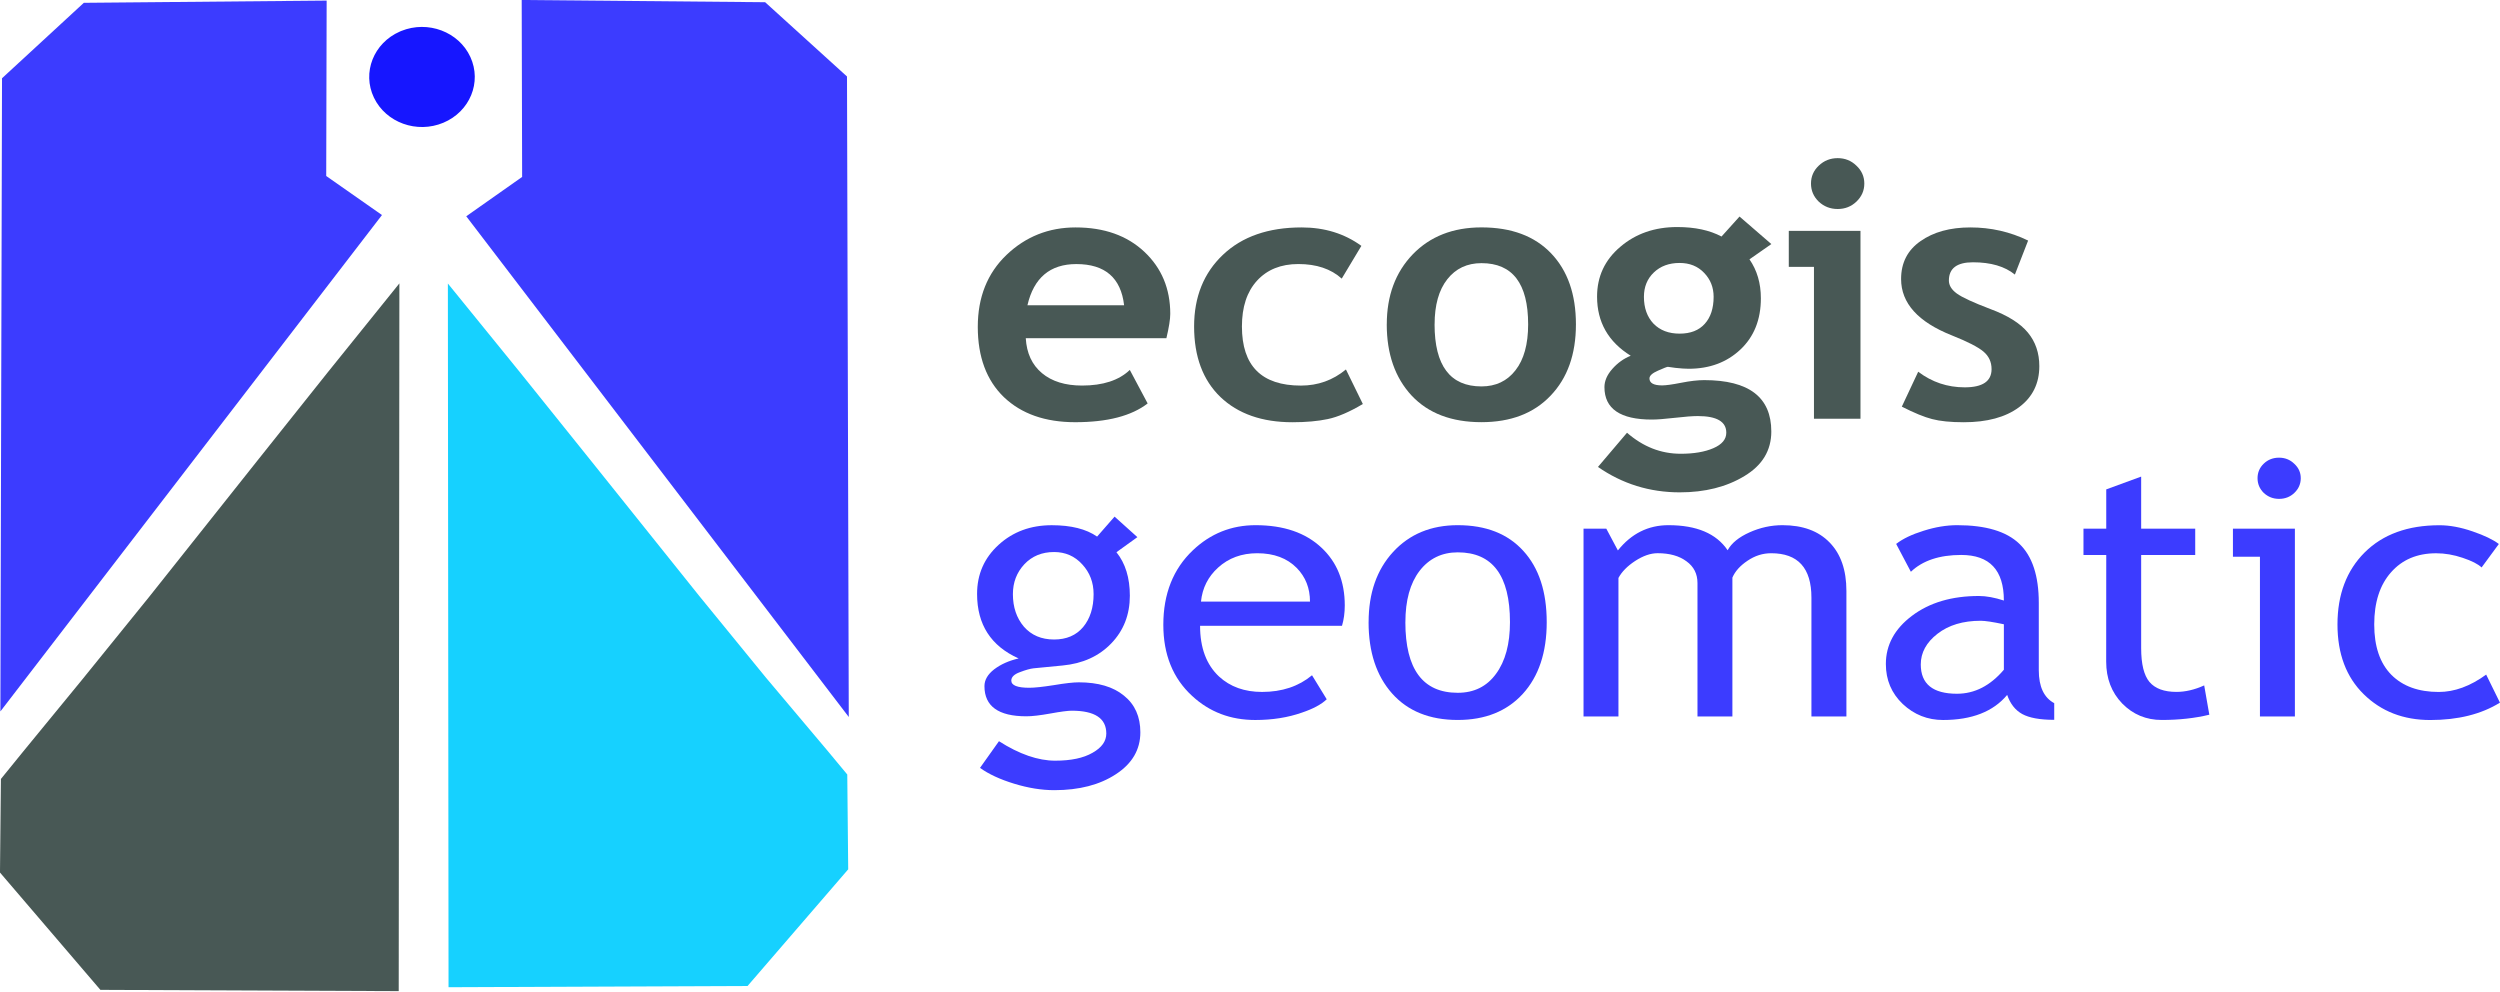
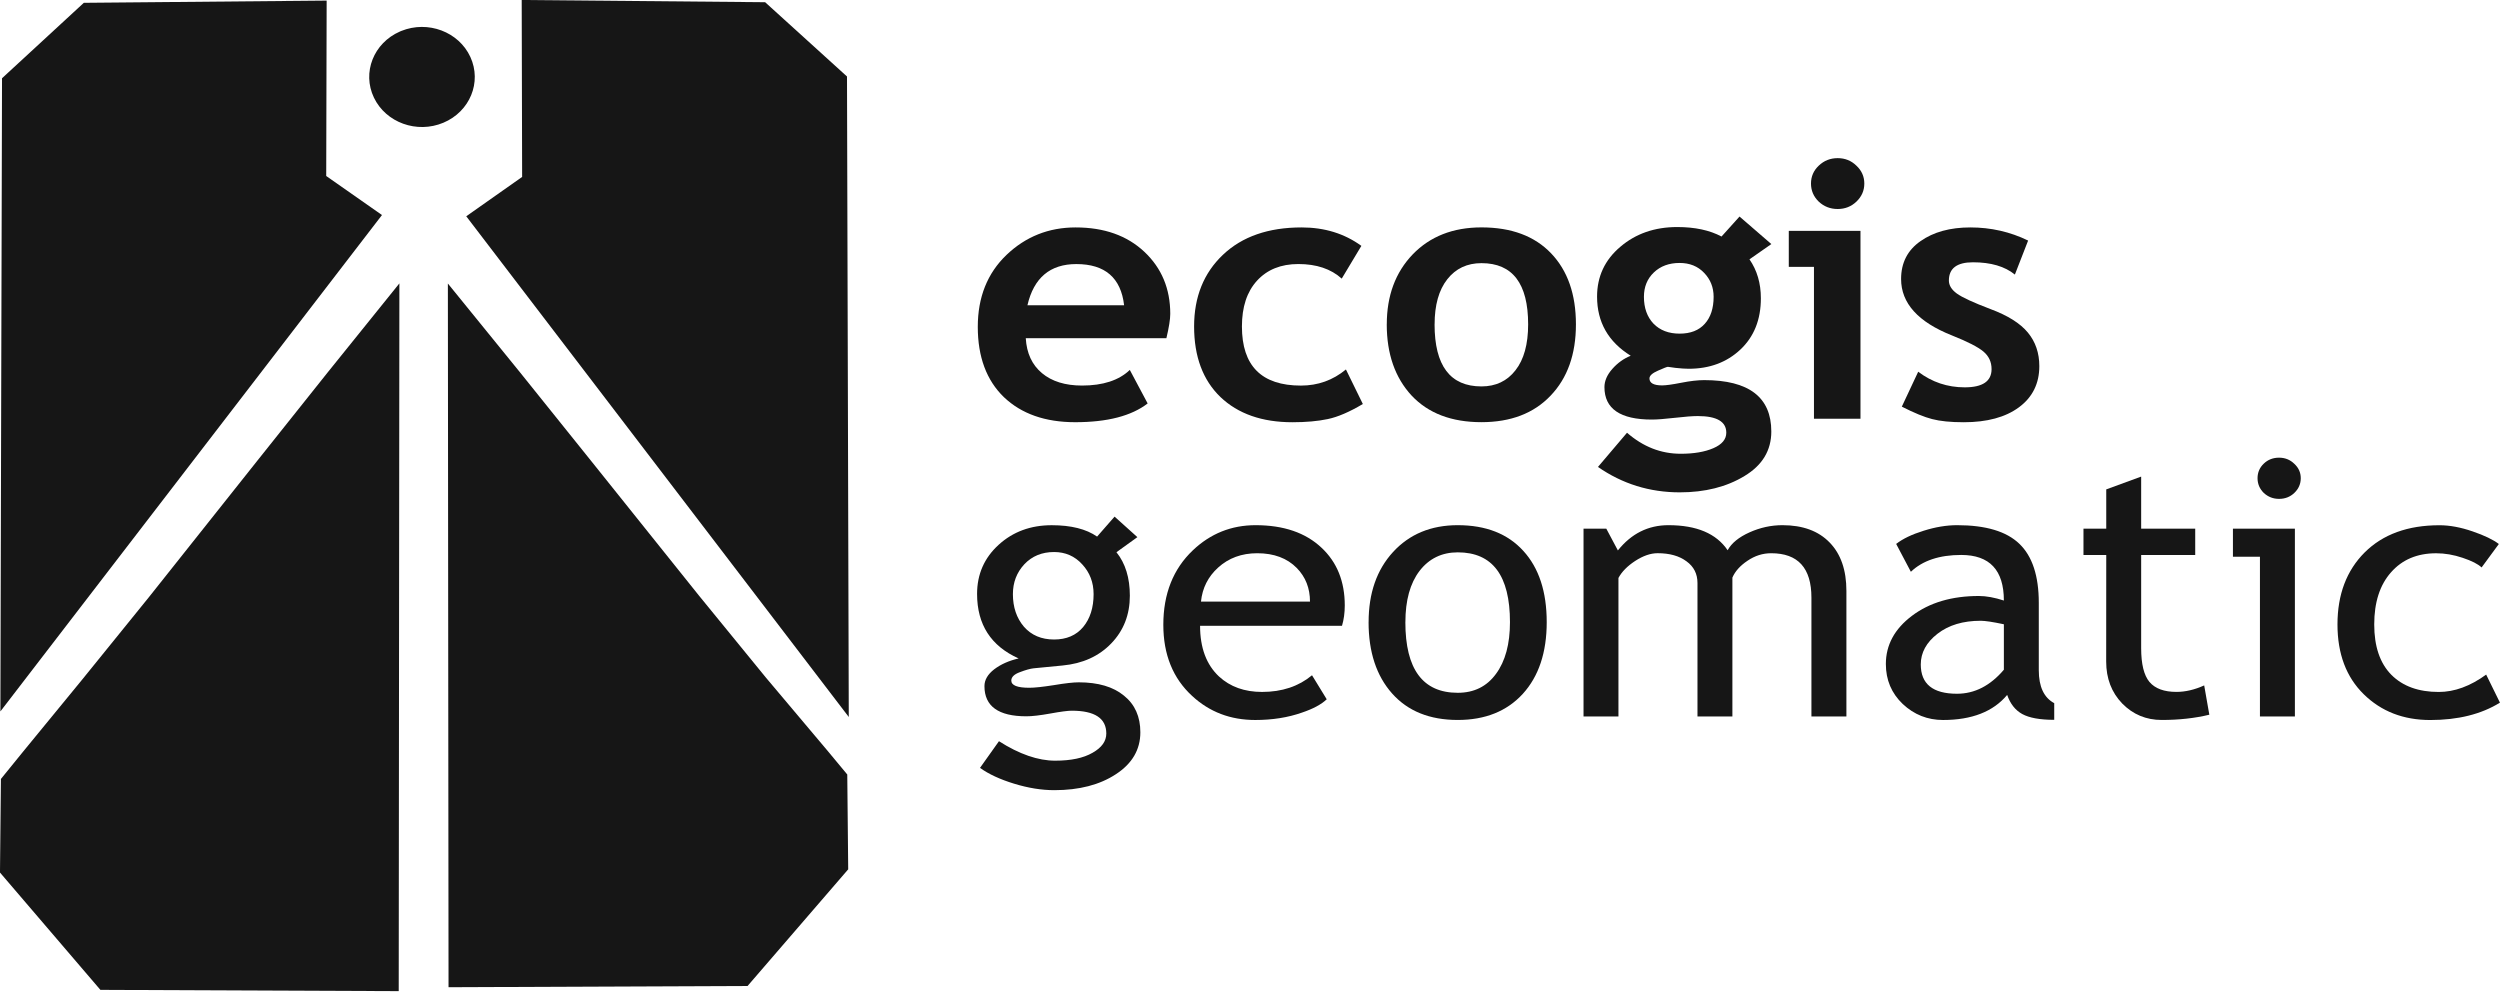
<svg xmlns="http://www.w3.org/2000/svg" width="563.976" height="223.584" viewBox="0 0 149.219 59.157" version="1.1" id="svg13551">
  <defs id="defs13548" />
  <g id="layer1" transform="translate(-26.06871,-70.61334)">
-     <g id="g7654" transform="matrix(1.990416,0,0,1.898752,-210.3604,-105.3855)">
-       <g id="g1228" transform="translate(13.22917,58.73752)">
-         <path style="fill:#0000ff;fill-opacity:0.914;stroke-width:0.126;paint-order:stroke fill markers" id="path577" d="m 117.586,34.928 a 1.583,1.573 0 0 1 2.074,0.818 1.583,1.573 0 0 1 -0.809,2.066 1.583,1.573 0 0 1 -2.084,-0.79 1.583,1.573 0 0 1 0.781,-2.077" />
-         <path style="fill:#00ccff;fill-opacity:0.914;stroke-width:0.265;paint-order:stroke fill markers" d="m 118.985,42.867 2.163,2.792 2.124,2.773 3.244,4.247 2.006,2.576 1.828,2.274 0.612,0.772 0.028,2.981 -3.018,3.667 -8.967,0.039 z" id="path579" />
-         <path style="fill:#374845;fill-opacity:0.914;stroke-width:0.265;paint-order:stroke fill markers" d="m 117.531,42.863 -2.158,2.808 -2.119,2.788 -3.237,4.271 -2.001,2.591 -1.756,2.245 -0.678,0.875 -0.028,2.942 3.011,3.688 8.946,0.04 z" id="path579-8" />
-         <path style="fill:#2a2aff;fill-opacity:0.914;stroke-width:0.258;paint-order:stroke fill markers" d="m 121.199,33.954 0.013,5.562 -1.676,1.237 11.471,15.74 -0.053,-20.134 -2.455,-2.335 z" id="path652" />
-         <path style="fill:#2a2aff;fill-opacity:0.914;stroke-width:0.256;paint-order:stroke fill markers" d="m 115.35,33.973 -0.013,5.514 1.672,1.227 -11.443,15.604 0.049,-19.904 2.453,-2.371 z" id="path652-7" />
+     <g id="g7654" transform="matrix(1.990416,0,0,1.898752,-210.3604,-105.3855)" style="fill:#000000">
+       <g id="g1228" transform="translate(13.22917,58.73752)" style="fill:#000000">
+         <path style="fill:#000000;fill-opacity:0.914;stroke-width:0.126;paint-order:stroke fill markers" id="path577" d="m 117.586,34.928 a 1.583,1.573 0 0 1 2.074,0.818 1.583,1.573 0 0 1 -0.809,2.066 1.583,1.573 0 0 1 -2.084,-0.79 1.583,1.573 0 0 1 0.781,-2.077" />
+         <path style="fill:#000000;fill-opacity:0.914;stroke-width:0.265;paint-order:stroke fill markers" d="m 118.985,42.867 2.163,2.792 2.124,2.773 3.244,4.247 2.006,2.576 1.828,2.274 0.612,0.772 0.028,2.981 -3.018,3.667 -8.967,0.039 z" id="path579" />
+         <path style="fill:#000000;fill-opacity:0.914;stroke-width:0.265;paint-order:stroke fill markers" d="m 117.531,42.863 -2.158,2.808 -2.119,2.788 -3.237,4.271 -2.001,2.591 -1.756,2.245 -0.678,0.875 -0.028,2.942 3.011,3.688 8.946,0.04 z" id="path579-8" />
+         <path style="fill:#000000;fill-opacity:0.914;stroke-width:0.258;paint-order:stroke fill markers" d="m 121.199,33.954 0.013,5.562 -1.676,1.237 11.471,15.74 -0.053,-20.134 -2.455,-2.335 z" id="path652" />
+         <path style="fill:#000000;fill-opacity:0.914;stroke-width:0.256;paint-order:stroke fill markers" d="m 115.35,33.973 -0.013,5.514 1.672,1.227 -11.443,15.604 0.049,-19.904 2.453,-2.371 z" id="path652-7" />
      </g>
-       <g aria-label="ecogis" id="text730" style="font-weight:bold;font-size:11.289px;font-family:'Trebuchet MS';-inkscape-font-specification:'Trebuchet MS, Bold';fill:#374845;fill-opacity:0.914;stroke-width:0.265;paint-order:stroke fill markers" />
-       <g id="g7629">
-         <path d="m 153.761,103.324 h -4.217 q 0.039,0.706 0.485,1.097 0.446,0.391 1.202,0.391 0.943,0 1.433,-0.491 l 0.535,1.053 q -0.728,0.59 -2.172,0.59 -1.35,0 -2.139,-0.788 -0.783,-0.794 -0.783,-2.21 0,-1.395 0.86,-2.26 0.865,-0.865 2.073,-0.865 1.284,0 2.062,0.766 0.777,0.766 0.777,1.951 0,0.254 -0.116,0.766 z m -4.167,-1.036 h 2.899 q -0.143,-1.295 -1.433,-1.295 -1.18,0 -1.466,1.295 z" id="path7578" style="font-weight:bold;font-size:11.289px;font-family:'Trebuchet MS';-inkscape-font-specification:'Trebuchet MS, Bold';fill:#374845;fill-opacity:0.914;stroke-width:0.265;paint-order:stroke fill markers" />
-         <path d="m 159.609,100.419 -0.59,1.031 q -0.485,-0.458 -1.301,-0.458 -0.783,0 -1.24,0.524 -0.452,0.518 -0.452,1.439 0,1.858 1.769,1.858 0.766,0 1.35,-0.507 l 0.507,1.086 q -0.601,0.375 -1.053,0.474 -0.446,0.099 -1.058,0.099 -1.367,0 -2.161,-0.794 -0.788,-0.799 -0.788,-2.216 0,-1.395 0.865,-2.254 0.865,-0.86 2.359,-0.86 1.031,0 1.791,0.579 z" id="path7580" style="font-weight:bold;font-size:11.289px;font-family:'Trebuchet MS';-inkscape-font-specification:'Trebuchet MS, Bold';fill:#374845;fill-opacity:0.914;stroke-width:0.265;paint-order:stroke fill markers" />
-         <path d="m 160.37,102.888 q 0,-1.35 0.777,-2.199 0.783,-0.849 2.062,-0.849 1.345,0 2.089,0.816 0.744,0.816 0.744,2.232 0,1.411 -0.761,2.243 -0.755,0.832 -2.073,0.832 -1.345,0 -2.095,-0.838 -0.744,-0.843 -0.744,-2.238 z m 1.433,0 q 0,1.951 1.406,1.951 0.645,0 1.02,-0.507 0.38,-0.507 0.38,-1.444 0,-1.924 -1.4,-1.924 -0.645,0 -1.025,0.507 -0.38,0.507 -0.38,1.417 z" id="path7582" style="font-weight:bold;font-size:11.289px;font-family:'Trebuchet MS';-inkscape-font-specification:'Trebuchet MS, Bold';fill:#374845;fill-opacity:0.914;stroke-width:0.265;paint-order:stroke fill markers" />
-         <path d="m 166.703,107.37 0.871,-1.075 q 0.722,0.661 1.61,0.661 0.595,0 0.981,-0.176 0.386,-0.176 0.386,-0.485 0,-0.524 -0.854,-0.524 -0.232,0 -0.689,0.055 -0.458,0.055 -0.689,0.055 -1.422,0 -1.422,-1.02 0,-0.292 0.237,-0.573 0.237,-0.281 0.551,-0.413 -1.009,-0.656 -1.009,-1.858 0,-0.948 0.695,-1.565 0.695,-0.623 1.709,-0.623 0.794,0 1.328,0.298 l 0.54,-0.628 0.954,0.865 -0.656,0.48 q 0.342,0.518 0.342,1.224 0,1.009 -0.617,1.615 -0.612,0.601 -1.549,0.601 -0.149,0 -0.397,-0.028 l -0.226,-0.033 q -0.039,0 -0.298,0.121 -0.254,0.116 -0.254,0.243 0,0.22 0.38,0.22 0.171,0 0.573,-0.083 0.402,-0.083 0.689,-0.083 2.012,0 2.012,1.615 0,0.893 -0.805,1.4 -0.805,0.513 -1.94,0.513 -1.356,0 -2.453,-0.799 z m 1.378,-5.347 q 0,0.524 0.287,0.843 0.292,0.314 0.783,0.314 0.491,0 0.755,-0.309 0.265,-0.309 0.265,-0.849 0,-0.446 -0.287,-0.755 -0.281,-0.309 -0.733,-0.309 -0.474,0 -0.772,0.298 -0.298,0.298 -0.298,0.766 z" id="path7584" style="font-weight:bold;font-size:11.289px;font-family:'Trebuchet MS';-inkscape-font-specification:'Trebuchet MS, Bold';fill:#374845;fill-opacity:0.914;stroke-width:0.265;paint-order:stroke fill markers" />
-         <path d="m 173.891,97.663 q 0.331,0 0.562,0.237 0.237,0.232 0.237,0.562 0,0.331 -0.237,0.568 -0.232,0.232 -0.562,0.232 -0.331,0 -0.568,-0.232 -0.232,-0.237 -0.232,-0.568 0,-0.331 0.232,-0.562 0.237,-0.237 0.568,-0.237 z m -0.711,8.191 v -4.774 h -0.755 v -1.13 h 2.15 v 5.904 z" id="path7586" style="font-weight:bold;font-size:11.289px;font-family:'Trebuchet MS';-inkscape-font-specification:'Trebuchet MS, Bold';fill:#374845;fill-opacity:0.914;stroke-width:0.265;paint-order:stroke fill markers" />
-         <path d="m 175.815,105.474 0.491,-1.097 q 0.617,0.491 1.395,0.491 0.805,0 0.805,-0.573 0,-0.336 -0.243,-0.551 -0.243,-0.215 -0.943,-0.507 -1.527,-0.634 -1.527,-1.775 0,-0.766 0.584,-1.191 0.584,-0.43 1.494,-0.43 0.921,0 1.731,0.413 l -0.397,1.069 q -0.452,-0.386 -1.257,-0.386 -0.722,0 -0.722,0.573 0,0.226 0.237,0.408 0.237,0.182 1.014,0.491 0.777,0.303 1.119,0.739 0.342,0.435 0.342,1.053 0,0.821 -0.612,1.295 -0.606,0.469 -1.654,0.469 -0.59,0 -0.948,-0.099 -0.353,-0.094 -0.909,-0.391 z" id="path7588" style="font-weight:bold;font-size:11.289px;font-family:'Trebuchet MS';-inkscape-font-specification:'Trebuchet MS, Bold';fill:#374845;fill-opacity:0.914;stroke-width:0.265;paint-order:stroke fill markers" />
-         <g aria-label="geomatic" id="text730-6" style="font-size:11.289px;font-family:'Trebuchet MS';-inkscape-font-specification:'Trebuchet MS, Normal';fill:#2a2aff;fill-opacity:0.914;stroke-width:0.265;paint-order:stroke fill markers">
-           <path d="m 148.172,116.83 0.568,-0.838 q 0.915,0.612 1.687,0.612 0.711,0 1.119,-0.248 0.413,-0.243 0.413,-0.606 0,-0.717 -1.036,-0.717 -0.176,0 -0.639,0.088 -0.463,0.088 -0.722,0.088 -1.257,0 -1.257,-0.948 0,-0.292 0.292,-0.529 0.298,-0.237 0.733,-0.342 -1.246,-0.584 -1.246,-2.028 0,-0.926 0.645,-1.543 0.645,-0.617 1.593,-0.617 0.871,0 1.361,0.358 l 0.524,-0.628 0.684,0.645 -0.628,0.474 q 0.402,0.524 0.402,1.367 0,0.893 -0.557,1.499 -0.557,0.606 -1.461,0.695 l -0.865,0.088 q -0.154,0.017 -0.413,0.121 -0.259,0.099 -0.259,0.265 0,0.226 0.54,0.226 0.237,0 0.739,-0.083 0.502,-0.088 0.744,-0.088 0.871,0 1.356,0.419 0.491,0.413 0.491,1.152 0,0.816 -0.733,1.317 -0.728,0.502 -1.847,0.502 -0.573,0 -1.207,-0.204 -0.634,-0.204 -1.02,-0.496 z m 2.221,-6.785 q -0.546,0 -0.893,0.386 -0.342,0.386 -0.342,0.937 0,0.617 0.331,1.025 0.336,0.402 0.904,0.402 0.557,0 0.871,-0.391 0.314,-0.397 0.314,-1.036 0,-0.551 -0.342,-0.937 -0.336,-0.386 -0.843,-0.386 z" id="path7591" />
-           <path d="m 159.026,112.365 h -4.255 q 0,1.036 0.568,1.593 0.502,0.485 1.29,0.485 0.898,0 1.499,-0.524 l 0.441,0.755 q -0.243,0.243 -0.744,0.419 -0.628,0.232 -1.4,0.232 -1.113,0 -1.891,-0.755 -0.865,-0.832 -0.865,-2.238 0,-1.461 0.887,-2.343 0.794,-0.788 1.88,-0.788 1.262,0 1.979,0.711 0.695,0.683 0.695,1.813 0,0.347 -0.083,0.639 z m -2.541,-2.282 q -0.7,0 -1.174,0.452 -0.452,0.43 -0.513,1.069 h 3.269 q 0,-0.634 -0.397,-1.058 -0.435,-0.463 -1.185,-0.463 z" id="path7593" />
-           <path d="m 159.825,112.249 q 0,-1.367 0.733,-2.205 0.739,-0.843 1.94,-0.843 1.268,0 1.968,0.81 0.7,0.805 0.7,2.238 0,1.428 -0.717,2.254 -0.717,0.821 -1.951,0.821 -1.262,0 -1.968,-0.832 -0.706,-0.832 -0.706,-2.243 z m 1.102,0 q 0,2.221 1.571,2.221 0.733,0 1.147,-0.595 0.419,-0.595 0.419,-1.626 0,-2.194 -1.565,-2.194 -0.717,0 -1.147,0.584 -0.424,0.584 -0.424,1.61 z" id="path7595" />
-           <path d="m 173.104,115.215 v -3.737 q 0,-1.395 -1.207,-1.395 -0.38,0 -0.711,0.237 -0.331,0.232 -0.452,0.529 v 4.366 h -1.047 v -4.195 q 0,-0.435 -0.331,-0.684 -0.325,-0.254 -0.865,-0.254 -0.314,0 -0.672,0.243 -0.353,0.243 -0.502,0.535 v 4.355 h -1.047 v -5.904 h 0.683 l 0.347,0.684 q 0.606,-0.794 1.516,-0.794 1.268,0 1.775,0.788 0.176,-0.336 0.656,-0.562 0.48,-0.226 0.987,-0.226 0.915,0 1.417,0.546 0.502,0.54 0.502,1.521 v 3.947 z" id="path7597" />
-           <path d="m 178.974,114.537 q -0.628,0.788 -1.924,0.788 -0.695,0 -1.207,-0.502 -0.507,-0.507 -0.507,-1.257 0,-0.898 0.783,-1.516 0.788,-0.623 2.006,-0.623 0.331,0 0.75,0.143 0,-1.433 -1.279,-1.433 -0.981,0 -1.51,0.529 l -0.441,-0.876 q 0.298,-0.243 0.821,-0.413 0.529,-0.176 1.009,-0.176 1.284,0 1.863,0.584 0.584,0.584 0.584,1.858 v 2.117 q 0,0.777 0.463,1.036 v 0.524 q -0.639,0 -0.959,-0.182 -0.314,-0.182 -0.452,-0.601 z m -0.099,-2.221 q -0.496,-0.11 -0.695,-0.11 -0.794,0 -1.295,0.408 -0.502,0.408 -0.502,0.965 0,0.921 1.086,0.921 0.794,0 1.406,-0.755 z" id="path7599" />
-           <path d="m 181.945,110.138 h -0.683 v -0.827 h 0.683 v -1.235 l 1.047,-0.402 v 1.637 h 1.621 v 0.827 h -1.621 v 2.932 q 0,0.744 0.248,1.058 0.254,0.314 0.81,0.314 0.402,0 0.832,-0.204 l 0.154,0.921 q -0.65,0.165 -1.428,0.165 -0.7,0 -1.185,-0.518 -0.48,-0.524 -0.48,-1.317 z" id="path7601" />
-           <path d="m 187.127,107.079 q 0.27,0 0.458,0.193 0.193,0.187 0.193,0.452 0,0.27 -0.193,0.463 -0.187,0.187 -0.458,0.187 -0.265,0 -0.458,-0.187 -0.187,-0.193 -0.187,-0.463 0,-0.27 0.187,-0.458 0.187,-0.187 0.458,-0.187 z m -0.573,8.136 v -5.022 h -0.81 v -0.882 h 1.858 v 5.904 z" id="path7603" />
-           <path d="m 193.719,109.791 -0.518,0.739 q -0.16,-0.16 -0.568,-0.303 -0.402,-0.143 -0.794,-0.143 -0.854,0 -1.356,0.601 -0.502,0.595 -0.502,1.637 0,1.036 0.513,1.582 0.513,0.54 1.422,0.54 0.706,0 1.422,-0.546 l 0.413,0.882 q -0.843,0.546 -2.089,0.546 -1.207,0 -1.995,-0.81 -0.788,-0.81 -0.788,-2.194 0,-1.411 0.816,-2.265 0.821,-0.854 2.243,-0.854 0.458,0 0.992,0.193 0.535,0.193 0.788,0.397 z" id="path7605" />
+       <g aria-label="ecogis" id="text730" style="font-weight:bold;font-size:11.289px;font-family:'Trebuchet MS';-inkscape-font-specification:'Trebuchet MS, Bold';fill:#000000;fill-opacity:0.914;stroke-width:0.265;paint-order:stroke fill markers" />
+       <g id="g7629" style="fill:#000000">
+         <path d="m 153.761,103.324 h -4.217 q 0.039,0.706 0.485,1.097 0.446,0.391 1.202,0.391 0.943,0 1.433,-0.491 l 0.535,1.053 q -0.728,0.59 -2.172,0.59 -1.35,0 -2.139,-0.788 -0.783,-0.794 -0.783,-2.21 0,-1.395 0.86,-2.26 0.865,-0.865 2.073,-0.865 1.284,0 2.062,0.766 0.777,0.766 0.777,1.951 0,0.254 -0.116,0.766 z m -4.167,-1.036 h 2.899 q -0.143,-1.295 -1.433,-1.295 -1.18,0 -1.466,1.295 z" id="path7578" style="font-weight:bold;font-size:11.289px;font-family:'Trebuchet MS';-inkscape-font-specification:'Trebuchet MS, Bold';fill:#000000;fill-opacity:0.914;stroke-width:0.265;paint-order:stroke fill markers" />
+         <path d="m 159.609,100.419 -0.59,1.031 q -0.485,-0.458 -1.301,-0.458 -0.783,0 -1.24,0.524 -0.452,0.518 -0.452,1.439 0,1.858 1.769,1.858 0.766,0 1.35,-0.507 l 0.507,1.086 q -0.601,0.375 -1.053,0.474 -0.446,0.099 -1.058,0.099 -1.367,0 -2.161,-0.794 -0.788,-0.799 -0.788,-2.216 0,-1.395 0.865,-2.254 0.865,-0.86 2.359,-0.86 1.031,0 1.791,0.579 z" id="path7580" style="font-weight:bold;font-size:11.289px;font-family:'Trebuchet MS';-inkscape-font-specification:'Trebuchet MS, Bold';fill:#000000;fill-opacity:0.914;stroke-width:0.265;paint-order:stroke fill markers" />
+         <path d="m 160.37,102.888 q 0,-1.35 0.777,-2.199 0.783,-0.849 2.062,-0.849 1.345,0 2.089,0.816 0.744,0.816 0.744,2.232 0,1.411 -0.761,2.243 -0.755,0.832 -2.073,0.832 -1.345,0 -2.095,-0.838 -0.744,-0.843 -0.744,-2.238 z m 1.433,0 q 0,1.951 1.406,1.951 0.645,0 1.02,-0.507 0.38,-0.507 0.38,-1.444 0,-1.924 -1.4,-1.924 -0.645,0 -1.025,0.507 -0.38,0.507 -0.38,1.417 z" id="path7582" style="font-weight:bold;font-size:11.289px;font-family:'Trebuchet MS';-inkscape-font-specification:'Trebuchet MS, Bold';fill:#000000;fill-opacity:0.914;stroke-width:0.265;paint-order:stroke fill markers" />
+         <path d="m 166.703,107.37 0.871,-1.075 q 0.722,0.661 1.61,0.661 0.595,0 0.981,-0.176 0.386,-0.176 0.386,-0.485 0,-0.524 -0.854,-0.524 -0.232,0 -0.689,0.055 -0.458,0.055 -0.689,0.055 -1.422,0 -1.422,-1.02 0,-0.292 0.237,-0.573 0.237,-0.281 0.551,-0.413 -1.009,-0.656 -1.009,-1.858 0,-0.948 0.695,-1.565 0.695,-0.623 1.709,-0.623 0.794,0 1.328,0.298 l 0.54,-0.628 0.954,0.865 -0.656,0.48 q 0.342,0.518 0.342,1.224 0,1.009 -0.617,1.615 -0.612,0.601 -1.549,0.601 -0.149,0 -0.397,-0.028 l -0.226,-0.033 q -0.039,0 -0.298,0.121 -0.254,0.116 -0.254,0.243 0,0.22 0.38,0.22 0.171,0 0.573,-0.083 0.402,-0.083 0.689,-0.083 2.012,0 2.012,1.615 0,0.893 -0.805,1.4 -0.805,0.513 -1.94,0.513 -1.356,0 -2.453,-0.799 z m 1.378,-5.347 q 0,0.524 0.287,0.843 0.292,0.314 0.783,0.314 0.491,0 0.755,-0.309 0.265,-0.309 0.265,-0.849 0,-0.446 -0.287,-0.755 -0.281,-0.309 -0.733,-0.309 -0.474,0 -0.772,0.298 -0.298,0.298 -0.298,0.766 z" id="path7584" style="font-weight:bold;font-size:11.289px;font-family:'Trebuchet MS';-inkscape-font-specification:'Trebuchet MS, Bold';fill:#000000;fill-opacity:0.914;stroke-width:0.265;paint-order:stroke fill markers" />
+         <path d="m 173.891,97.663 q 0.331,0 0.562,0.237 0.237,0.232 0.237,0.562 0,0.331 -0.237,0.568 -0.232,0.232 -0.562,0.232 -0.331,0 -0.568,-0.232 -0.232,-0.237 -0.232,-0.568 0,-0.331 0.232,-0.562 0.237,-0.237 0.568,-0.237 z m -0.711,8.191 v -4.774 h -0.755 v -1.13 h 2.15 v 5.904 z" id="path7586" style="font-weight:bold;font-size:11.289px;font-family:'Trebuchet MS';-inkscape-font-specification:'Trebuchet MS, Bold';fill:#000000;fill-opacity:0.914;stroke-width:0.265;paint-order:stroke fill markers" />
+         <path d="m 175.815,105.474 0.491,-1.097 q 0.617,0.491 1.395,0.491 0.805,0 0.805,-0.573 0,-0.336 -0.243,-0.551 -0.243,-0.215 -0.943,-0.507 -1.527,-0.634 -1.527,-1.775 0,-0.766 0.584,-1.191 0.584,-0.43 1.494,-0.43 0.921,0 1.731,0.413 l -0.397,1.069 q -0.452,-0.386 -1.257,-0.386 -0.722,0 -0.722,0.573 0,0.226 0.237,0.408 0.237,0.182 1.014,0.491 0.777,0.303 1.119,0.739 0.342,0.435 0.342,1.053 0,0.821 -0.612,1.295 -0.606,0.469 -1.654,0.469 -0.59,0 -0.948,-0.099 -0.353,-0.094 -0.909,-0.391 z" id="path7588" style="font-weight:bold;font-size:11.289px;font-family:'Trebuchet MS';-inkscape-font-specification:'Trebuchet MS, Bold';fill:#000000;fill-opacity:0.914;stroke-width:0.265;paint-order:stroke fill markers" />
+         <g aria-label="geomatic" id="text730-6" style="font-size:11.289px;font-family:'Trebuchet MS';-inkscape-font-specification:'Trebuchet MS, Normal';fill:#000000;fill-opacity:0.914;stroke-width:0.265;paint-order:stroke fill markers">
+           <path d="m 148.172,116.83 0.568,-0.838 q 0.915,0.612 1.687,0.612 0.711,0 1.119,-0.248 0.413,-0.243 0.413,-0.606 0,-0.717 -1.036,-0.717 -0.176,0 -0.639,0.088 -0.463,0.088 -0.722,0.088 -1.257,0 -1.257,-0.948 0,-0.292 0.292,-0.529 0.298,-0.237 0.733,-0.342 -1.246,-0.584 -1.246,-2.028 0,-0.926 0.645,-1.543 0.645,-0.617 1.593,-0.617 0.871,0 1.361,0.358 l 0.524,-0.628 0.684,0.645 -0.628,0.474 q 0.402,0.524 0.402,1.367 0,0.893 -0.557,1.499 -0.557,0.606 -1.461,0.695 l -0.865,0.088 q -0.154,0.017 -0.413,0.121 -0.259,0.099 -0.259,0.265 0,0.226 0.54,0.226 0.237,0 0.739,-0.083 0.502,-0.088 0.744,-0.088 0.871,0 1.356,0.419 0.491,0.413 0.491,1.152 0,0.816 -0.733,1.317 -0.728,0.502 -1.847,0.502 -0.573,0 -1.207,-0.204 -0.634,-0.204 -1.02,-0.496 z m 2.221,-6.785 q -0.546,0 -0.893,0.386 -0.342,0.386 -0.342,0.937 0,0.617 0.331,1.025 0.336,0.402 0.904,0.402 0.557,0 0.871,-0.391 0.314,-0.397 0.314,-1.036 0,-0.551 -0.342,-0.937 -0.336,-0.386 -0.843,-0.386 z" id="path7591" style="fill:#000000" />
+           <path d="m 159.026,112.365 h -4.255 q 0,1.036 0.568,1.593 0.502,0.485 1.29,0.485 0.898,0 1.499,-0.524 l 0.441,0.755 q -0.243,0.243 -0.744,0.419 -0.628,0.232 -1.4,0.232 -1.113,0 -1.891,-0.755 -0.865,-0.832 -0.865,-2.238 0,-1.461 0.887,-2.343 0.794,-0.788 1.88,-0.788 1.262,0 1.979,0.711 0.695,0.683 0.695,1.813 0,0.347 -0.083,0.639 z m -2.541,-2.282 q -0.7,0 -1.174,0.452 -0.452,0.43 -0.513,1.069 h 3.269 q 0,-0.634 -0.397,-1.058 -0.435,-0.463 -1.185,-0.463 z" id="path7593" style="fill:#000000" />
+           <path d="m 159.825,112.249 q 0,-1.367 0.733,-2.205 0.739,-0.843 1.94,-0.843 1.268,0 1.968,0.81 0.7,0.805 0.7,2.238 0,1.428 -0.717,2.254 -0.717,0.821 -1.951,0.821 -1.262,0 -1.968,-0.832 -0.706,-0.832 -0.706,-2.243 z m 1.102,0 q 0,2.221 1.571,2.221 0.733,0 1.147,-0.595 0.419,-0.595 0.419,-1.626 0,-2.194 -1.565,-2.194 -0.717,0 -1.147,0.584 -0.424,0.584 -0.424,1.61 z" id="path7595" style="fill:#000000" />
+           <path d="m 173.104,115.215 v -3.737 q 0,-1.395 -1.207,-1.395 -0.38,0 -0.711,0.237 -0.331,0.232 -0.452,0.529 v 4.366 h -1.047 v -4.195 q 0,-0.435 -0.331,-0.684 -0.325,-0.254 -0.865,-0.254 -0.314,0 -0.672,0.243 -0.353,0.243 -0.502,0.535 v 4.355 h -1.047 v -5.904 h 0.683 l 0.347,0.684 q 0.606,-0.794 1.516,-0.794 1.268,0 1.775,0.788 0.176,-0.336 0.656,-0.562 0.48,-0.226 0.987,-0.226 0.915,0 1.417,0.546 0.502,0.54 0.502,1.521 v 3.947 z" id="path7597" style="fill:#000000" />
+           <path d="m 178.974,114.537 q -0.628,0.788 -1.924,0.788 -0.695,0 -1.207,-0.502 -0.507,-0.507 -0.507,-1.257 0,-0.898 0.783,-1.516 0.788,-0.623 2.006,-0.623 0.331,0 0.75,0.143 0,-1.433 -1.279,-1.433 -0.981,0 -1.51,0.529 l -0.441,-0.876 q 0.298,-0.243 0.821,-0.413 0.529,-0.176 1.009,-0.176 1.284,0 1.863,0.584 0.584,0.584 0.584,1.858 v 2.117 q 0,0.777 0.463,1.036 v 0.524 q -0.639,0 -0.959,-0.182 -0.314,-0.182 -0.452,-0.601 z m -0.099,-2.221 q -0.496,-0.11 -0.695,-0.11 -0.794,0 -1.295,0.408 -0.502,0.408 -0.502,0.965 0,0.921 1.086,0.921 0.794,0 1.406,-0.755 z" id="path7599" style="fill:#000000" />
+           <path d="m 181.945,110.138 h -0.683 v -0.827 h 0.683 v -1.235 l 1.047,-0.402 v 1.637 h 1.621 v 0.827 h -1.621 v 2.932 q 0,0.744 0.248,1.058 0.254,0.314 0.81,0.314 0.402,0 0.832,-0.204 l 0.154,0.921 q -0.65,0.165 -1.428,0.165 -0.7,0 -1.185,-0.518 -0.48,-0.524 -0.48,-1.317 z" id="path7601" style="fill:#000000" />
+           <path d="m 187.127,107.079 q 0.27,0 0.458,0.193 0.193,0.187 0.193,0.452 0,0.27 -0.193,0.463 -0.187,0.187 -0.458,0.187 -0.265,0 -0.458,-0.187 -0.187,-0.193 -0.187,-0.463 0,-0.27 0.187,-0.458 0.187,-0.187 0.458,-0.187 z m -0.573,8.136 v -5.022 h -0.81 v -0.882 h 1.858 v 5.904 z" id="path7603" style="fill:#000000" />
+           <path d="m 193.719,109.791 -0.518,0.739 q -0.16,-0.16 -0.568,-0.303 -0.402,-0.143 -0.794,-0.143 -0.854,0 -1.356,0.601 -0.502,0.595 -0.502,1.637 0,1.036 0.513,1.582 0.513,0.54 1.422,0.54 0.706,0 1.422,-0.546 l 0.413,0.882 q -0.843,0.546 -2.089,0.546 -1.207,0 -1.995,-0.81 -0.788,-0.81 -0.788,-2.194 0,-1.411 0.816,-2.265 0.821,-0.854 2.243,-0.854 0.458,0 0.992,0.193 0.535,0.193 0.788,0.397 z" id="path7605" style="fill:#000000" />
        </g>
      </g>
    </g>
  </g>
</svg>
